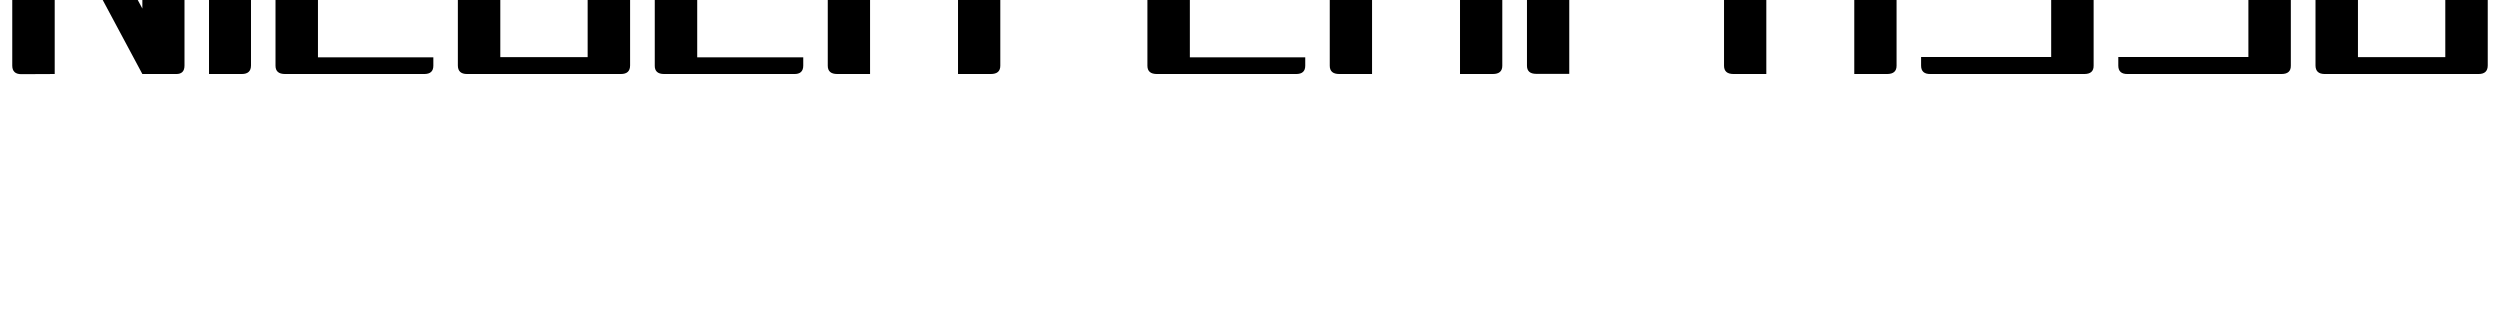
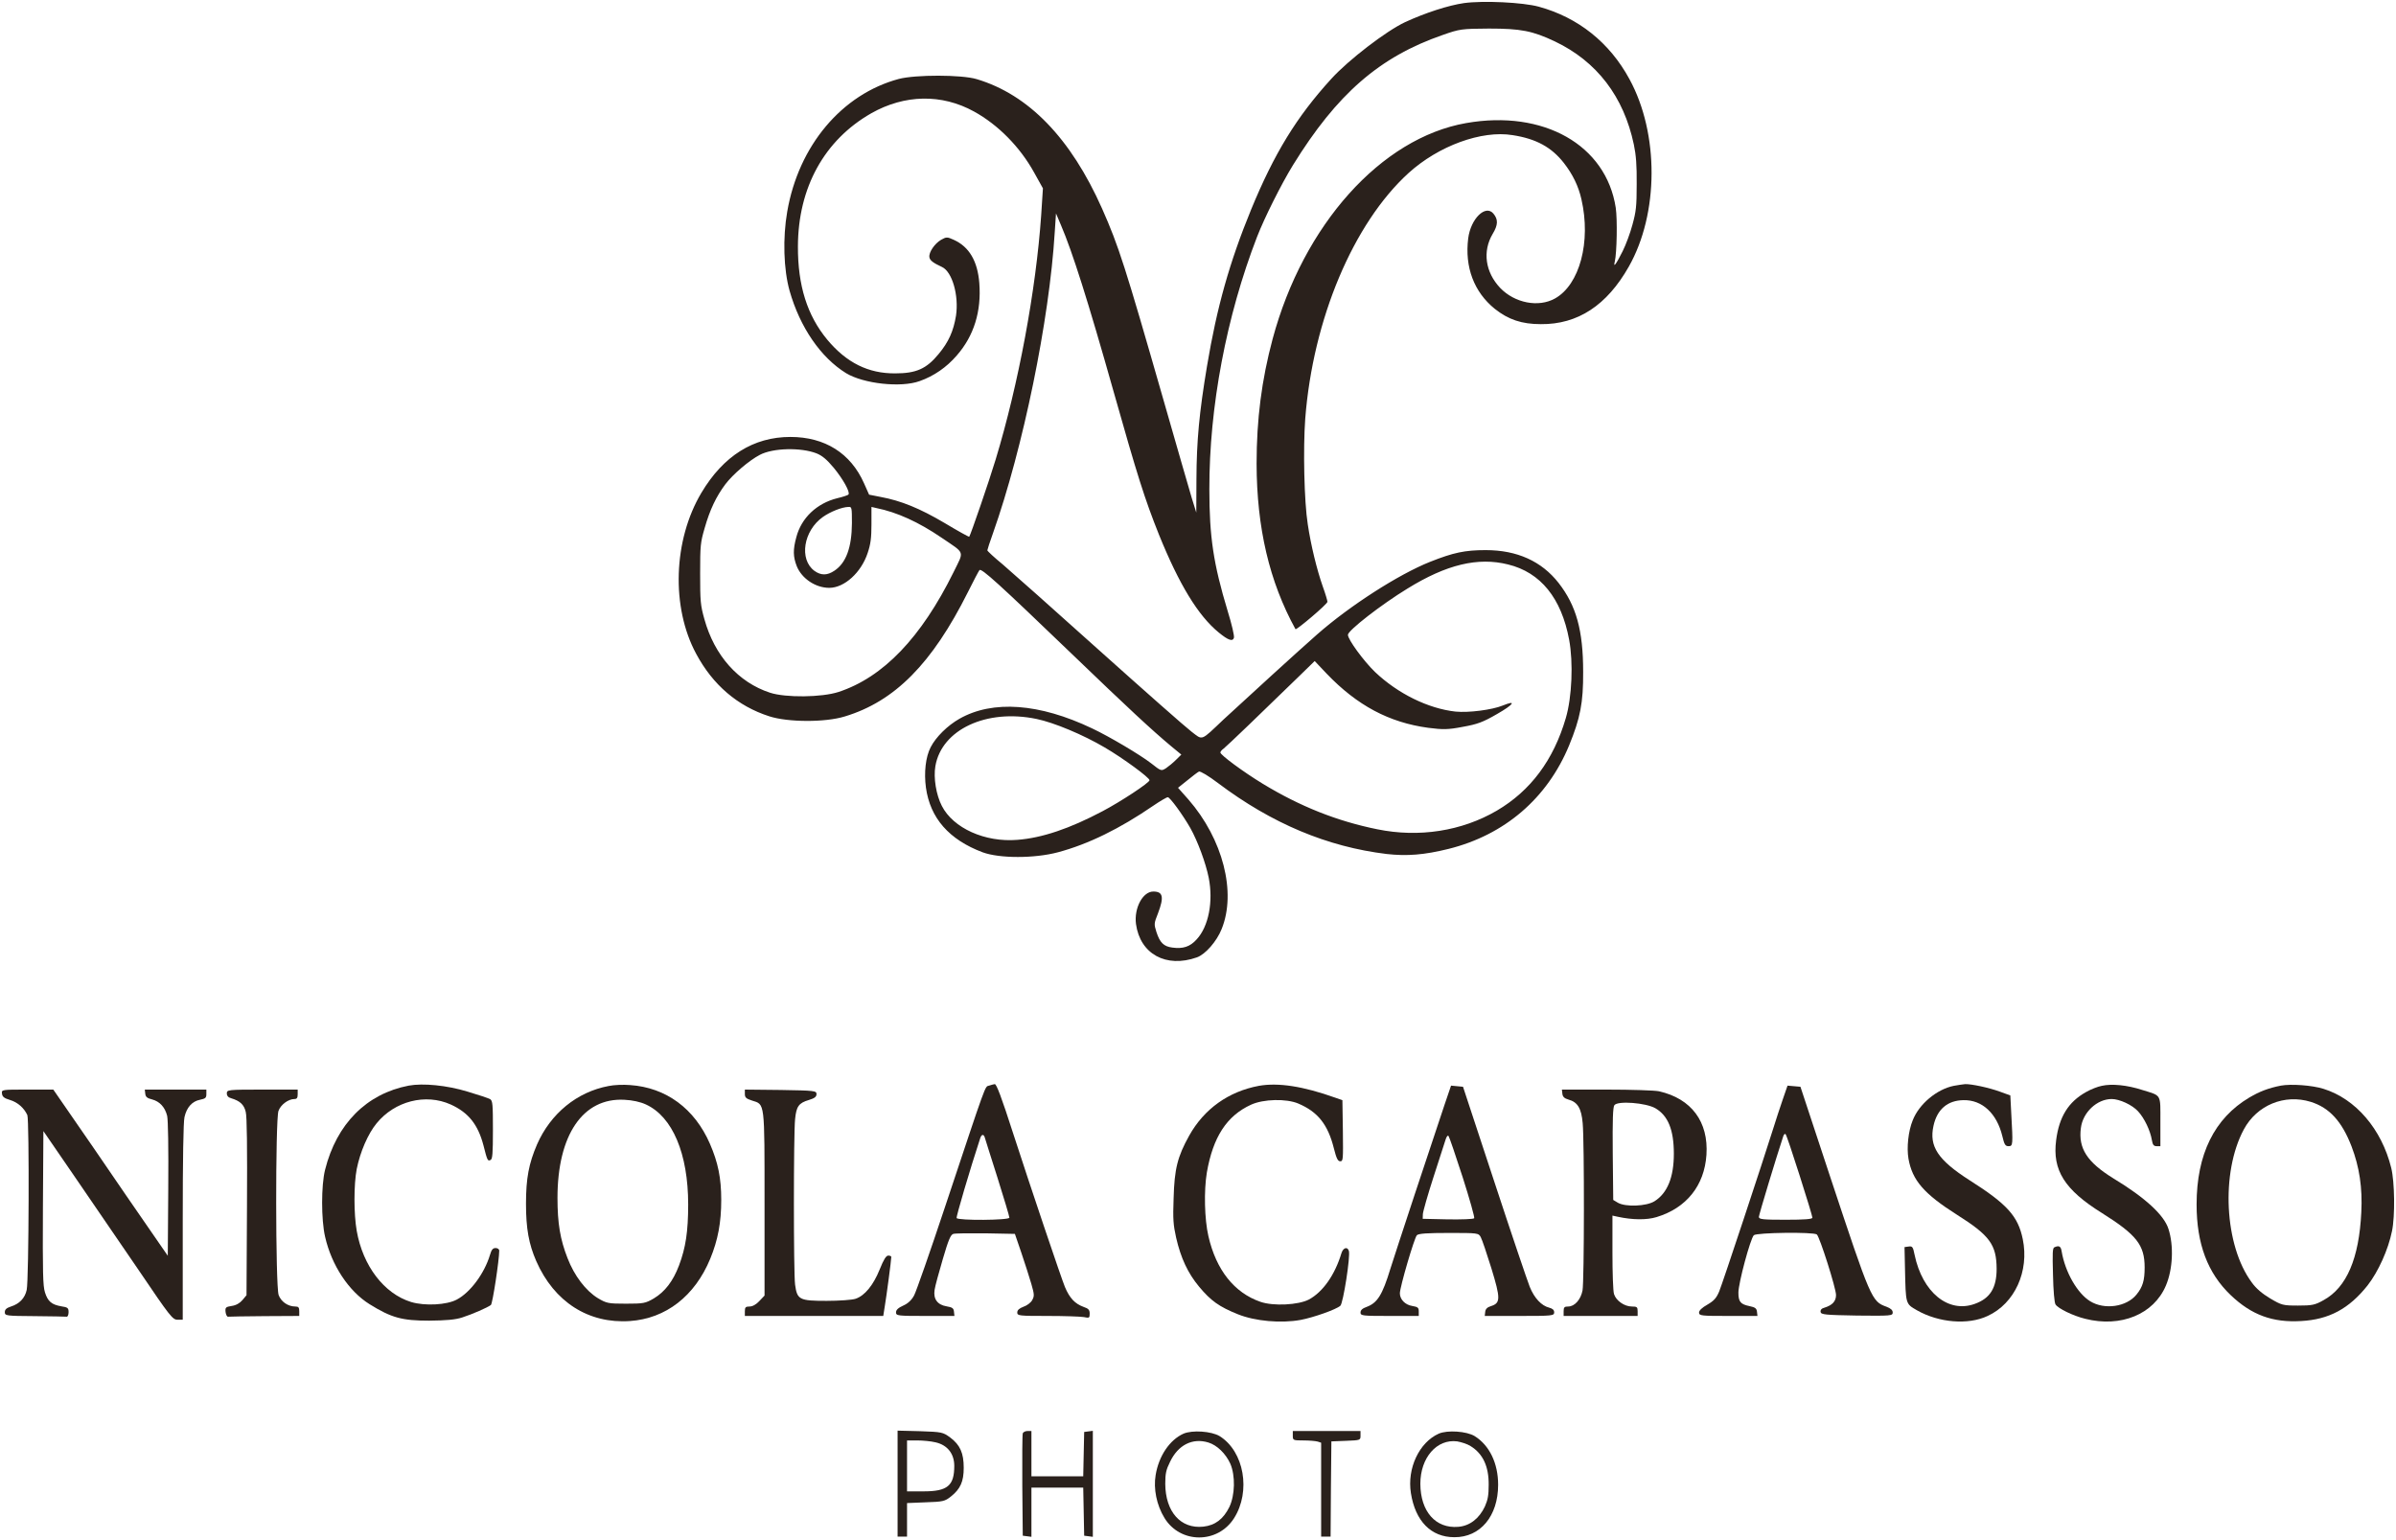
- <svg xmlns="http://www.w3.org/2000/svg" viewBox="0 0 16315 2048" fill="currentColor" aria-label="Nicola Capasso">
-   <g transform="scale(1,-1) translate(0, -483)">
-     <g transform="translate(0, 0)">
-       <path d="M1149 1498H929V427Q832 605 357 1498H139Q82 1498 80 1443V55Q80 -1 139 -1L357 0Q357 119 357 1068L929 0H1149Q1204 -1 1204 55V1443Q1204 1499 1149 1498Z" fill="currentColor" />
-     </g>
-     <g transform="translate(1284, 0)">
-       <path d="M80 1498V0H294Q354 0 354 56V1444Q354 1498 294 1498Z" fill="currentColor" />
-     </g>
-     <g transform="translate(1718, 0)">
-       <path d="M142 1498Q80 1498 80 1439V54Q80 0 142 0H1051Q1110 0 1110 54V109H357V1384H1110V1439Q1110 1498 1051 1498Z" fill="currentColor" />
-     </g>
-     <g transform="translate(2908, 0)">
-       <path d="M140 1498Q80 1498 80 1442V56Q80 0 140 0H1144Q1204 0 1204 56V1442Q1204 1498 1144 1498ZM357 1387H927V110H357Z" fill="currentColor" />
-     </g>
-     <g transform="translate(4192, 0)">
-       <path d="M142 1498Q81 1499 81 1443V55Q80 0 142 0H989Q1050 -2 1050 55V109H358V1498Z" fill="currentColor" />
-     </g>
-     <g transform="translate(5322, 0)">
-       <path d="M142 1498Q80 1498 80 1439V54Q80 0 142 0H356V726H930V0H1144Q1206 0 1206 54V1439Q1206 1498 1144 1498ZM356 1384H930V834H356Z" fill="currentColor" />
-     </g>
-     <g transform="translate(7408, 0)">
-       <path d="M142 1498Q80 1498 80 1439V54Q80 0 142 0H1051Q1110 0 1110 54V109H357V1384H1110V1439Q1110 1498 1051 1498Z" fill="currentColor" />
-     </g>
-     <g transform="translate(8598, 0)">
-       <path d="M142 1498Q80 1498 80 1439V54Q80 0 142 0H356V726H930V0H1144Q1206 0 1206 54V1439Q1206 1498 1144 1498ZM356 1384H930V834H356Z" fill="currentColor" />
-     </g>
-     <g transform="translate(9884, 0)">
-       <path d="M142 1498Q81 1498 81 1442V56Q80 1 142 1H357V488H1145Q1207 488 1206 544V1442Q1207 1498 1145 1498ZM357 1387H929V599H357Z" fill="currentColor" />
-     </g>
-     <g transform="translate(11171, 0)">
-       <path d="M142 1498Q80 1498 80 1439V54Q80 0 142 0H356V726H930V0H1144Q1206 0 1206 54V1439Q1206 1498 1144 1498ZM356 1384H930V834H356Z" fill="currentColor" />
-     </g>
-     <g transform="translate(12457, 0)">
-       <path d="M156 1498Q96 1498 96 1441V782Q96 727 156 727H929V111H80V55Q80 -1 141 0H1145Q1207 0 1206 55V782Q1207 837 1145 837H373V1387H1149V1441Q1149 1498 1083 1498Z" fill="currentColor" />
-     </g>
-     <g transform="translate(13744, 0)">
-       <path d="M156 1498Q96 1498 96 1441V782Q96 727 156 727H929V111H80V55Q80 -1 141 0H1145Q1207 0 1206 55V782Q1207 837 1145 837H373V1387H1149V1441Q1149 1498 1083 1498Z" fill="currentColor" />
-     </g>
-     <g transform="translate(15031, 0)">
-       <path d="M140 1498Q80 1498 80 1442V56Q80 0 140 0H1144Q1204 0 1204 56V1442Q1204 1498 1144 1498ZM357 1387H927V110H357Z" fill="currentColor" />
-     </g>
-   </g>
+ <svg xmlns="http://www.w3.org/2000/svg" viewBox="0 0 1270 816" fill="none">
+   <path fill="#2A211C" stroke="none" fill-opacity="1" stroke-width="1" stroke-opacity="1" id="tSvg8e7f436f8a" title="Path 1" d="M775.972 1.643C767.709 2.843 755.608 6.743 744.758 11.742C734.743 16.442 714.796 31.741 705.699 41.74C687.254 61.938 675.403 81.336 663.135 111.134C651.701 139.031 645.024 162.73 639.766 194.127C635.677 218.625 634.258 233.624 634.174 253.922C634.146 259.855 634.119 265.788 634.091 271.72C633.284 269.12 632.477 266.521 631.67 263.921C630.418 259.721 623.658 236.323 616.731 212.125C596.284 140.831 593.029 130.632 584.182 110.634C567.573 73.237 545.206 50.139 517.665 41.94C509.653 39.54 485.282 39.54 476.436 41.84C446.223 49.939 423.272 77.237 417.263 112.234C414.842 126.132 415.343 142.831 418.515 154.13C424.023 173.529 435.04 189.527 448.477 197.827C457.741 203.426 477.521 205.626 487.452 202.026C495.047 199.326 501.724 194.727 507.149 188.427C516.246 178.028 520.252 165.029 519.083 150.03C518.165 138.431 513.742 130.832 505.563 127.132C502.058 125.533 501.64 125.533 498.803 127.132C495.381 129.132 492.209 133.832 492.627 136.332C492.877 138.031 494.546 139.331 499.304 141.531C504.728 144.031 508.317 156.63 506.731 167.329C505.396 175.528 502.809 181.328 497.467 187.727C491.041 195.527 485.616 197.927 474.516 197.927C460.245 198.026 448.727 192.327 438.462 180.028C427.862 167.229 422.855 151.33 422.938 130.632C423.022 99.435 436.959 74.237 461.83 60.038C479.524 50.039 499.137 49.639 516.329 59.138C529.015 66.138 540.616 77.837 548.127 91.436C549.685 94.235 551.243 97.035 552.801 99.835C552.495 104.568 552.189 109.301 551.883 114.034C549.129 153.83 539.865 203.626 527.763 243.523C524.425 254.622 514.493 283.519 513.742 284.519C513.575 284.719 507.649 281.42 500.639 277.22C487.619 269.521 477.604 265.421 466.754 263.421C464.724 263.021 462.693 262.621 460.662 262.221C459.772 260.221 458.881 258.221 457.991 256.222C450.897 240.223 437.21 231.624 418.932 231.624C399.402 231.624 383.462 241.623 371.777 261.221C356.838 286.319 355.67 321.916 369.023 346.614C377.87 363.113 390.973 374.312 407.748 379.711C417.597 382.911 437.293 383.011 447.726 379.811C474.266 371.812 494.046 351.814 513.074 313.817C515.995 307.917 518.75 302.718 519.167 302.218C520.168 301.018 529.516 309.517 567.573 346.114C598.537 375.912 610.639 387.111 620.821 395.61C622.601 397.077 624.382 398.543 626.162 400.01C625.216 400.943 624.27 401.876 623.324 402.809C621.822 404.309 619.402 406.309 618.067 407.209C615.479 408.809 615.479 408.809 610.138 404.609C604.296 400.11 588.188 390.51 578.841 386.111C550.965 372.812 526.178 371.012 508.568 381.011C502.225 384.611 496.049 390.71 493.295 396.11C490.624 401.209 489.706 409.609 490.791 417.508C493.044 433.707 503.059 445.106 520.836 451.805C529.85 455.105 548.294 455.105 560.73 451.805C576.837 447.506 593.529 439.306 611.306 427.107C614.979 424.608 618.4 422.608 618.985 422.608C620.153 422.608 626.913 431.907 630.919 438.906C634.842 445.906 639.098 457.405 640.684 465.304C643.188 478.003 640.601 491.202 634.258 498.001C630.752 501.901 626.997 503.101 621.321 502.301C616.815 501.701 614.812 499.701 612.976 494.102C611.64 489.802 611.64 489.602 613.81 484.103C617.065 475.503 616.481 472.603 611.306 472.603C605.715 472.603 601.041 481.403 602.126 489.802C604.296 505.701 618.067 513.3 634.425 507.5C638.931 505.901 644.941 499.001 647.528 492.502C655.456 473.003 648.195 444.806 629.918 423.808C628.082 421.741 626.245 419.675 624.409 417.608C626.079 416.275 627.748 414.942 629.417 413.608C632.088 411.409 634.842 409.309 635.51 409.009C636.261 408.709 640.601 411.309 645.608 415.108C674.151 436.606 703.612 448.905 734.993 452.705C745.76 453.905 754.857 453.205 767.793 450.005C797.505 442.606 820.122 423.208 831.723 395.11C837.649 380.611 839.234 372.612 839.151 356.113C839.151 334.115 835.479 321.016 826.131 309.017C817.117 297.518 804.181 291.619 787.489 291.619C776.473 291.619 770.38 292.918 758.028 297.818C741.42 304.418 715.38 321.116 698.021 336.415C689.007 344.314 659.88 370.912 648.529 381.411C636.177 393.11 637.679 392.51 631.504 387.811C628.582 385.611 606.716 366.312 582.847 344.914C559.061 323.516 535.942 303.018 531.519 299.218C527.012 295.518 523.34 292.119 523.34 291.719C523.34 291.419 524.675 287.219 526.345 282.619C542.285 237.523 556.223 169.729 559.061 123.133C559.283 119.8 559.506 116.467 559.728 113.134C560.619 115.234 561.509 117.333 562.399 119.433C568.408 133.432 576.671 159.43 590.274 207.626C602.793 251.922 606.716 264.421 614.311 283.419C624.994 309.817 635.092 326.416 646.025 335.315C651.033 339.415 653.37 340.215 654.038 338.115C654.371 337.215 652.869 330.815 650.699 323.816C643.188 298.918 641.018 284.619 641.018 259.421C640.934 215.725 650.032 167.629 666.306 125.533C670.229 115.433 679.075 97.735 685.335 87.536C708.62 49.839 731.154 30.141 764.705 18.542C773.802 15.342 774.72 15.242 789.159 15.142C806.101 15.142 812.277 16.342 824.128 21.941C846.412 32.54 860.683 51.239 866.025 76.637C867.193 82.236 867.611 87.536 867.527 97.635C867.527 109.434 867.193 112.134 865.274 119.133C864.105 123.533 861.768 129.832 860.099 133.132C856.51 140.331 855.008 142.231 855.926 138.631C857.011 134.032 857.345 116.233 856.427 110.134C851.336 76.837 818.119 58.038 777.14 65.238C732.072 73.137 690.843 119.133 674.569 179.628C668.726 201.426 666.056 222.225 666.056 245.822C666.139 279.82 672.816 308.317 686.67 333.515C687.087 334.215 703.612 320.216 703.612 319.016C703.612 318.416 702.528 314.717 701.109 310.817C698.021 302.018 694.849 289.119 693.18 277.92C691.26 265.821 690.676 237.723 691.845 221.924C695.934 169.229 717.3 118.433 746.594 91.735C762.452 77.337 785.319 68.937 801.761 71.637C814.196 73.537 822.375 78.037 828.885 86.336C833.643 92.435 836.647 98.635 838.233 105.634C843.407 128.132 837.315 150.93 824.212 158.23C815.448 163.129 802.846 160.63 795.168 152.63C787.239 144.231 785.737 133.232 791.162 124.033C794.083 119.233 794.166 116.333 791.579 113.234C787.406 108.234 779.561 115.933 778.225 126.332C776.306 141.631 781.313 154.83 792.33 163.729C799.508 169.429 806.602 171.829 816.7 171.829C836.313 172.029 851.753 161.829 863.354 141.331C879.295 113.234 879.462 70.837 863.688 41.94C853.172 22.541 836.48 9.242 815.615 3.543C807.186 1.243 786.237 0.243 775.972 1.643ZM432.786 240.323C435.791 241.523 438.295 243.623 441.967 248.022C446.891 254.022 450.73 260.921 449.729 262.121C449.478 262.521 446.724 263.421 443.719 264.121C432.953 266.821 424.774 274.52 422.103 284.719C420.267 291.419 420.351 295.118 422.354 300.218C425.025 306.717 432.286 311.617 439.547 311.617C447.559 311.617 456.489 303.518 459.911 293.118C461.496 288.419 461.914 285.119 461.914 277.92C461.914 274.853 461.914 271.787 461.914 268.721C462.776 268.921 463.639 269.12 464.501 269.32C475.434 271.52 486.868 276.72 499.053 285.019C511.822 293.719 511.071 291.719 505.48 303.218C488.287 338.015 468.173 359.013 444.471 366.812C435.541 369.712 416.428 369.912 408.166 367.212C391.307 361.713 378.705 347.514 373.363 328.216C371.277 320.816 371.11 318.716 371.11 304.118C371.11 289.119 371.277 287.619 373.447 280.12C376.284 270.12 379.623 263.221 384.463 256.722C388.469 251.422 397.149 244.023 402.741 241.123C409.752 237.423 424.524 237.123 432.786 240.323ZM451.565 277.32C451.481 290.219 448.477 298.418 442.301 302.518C438.462 305.118 435.207 305.118 431.701 302.618C423.439 296.518 425.859 281.32 436.208 274.02C440.214 271.22 446.223 268.821 449.729 268.721C451.481 268.621 451.565 268.921 451.565 277.32ZM799.341 299.218C816.617 303.418 827.633 317.116 831.723 339.115C833.976 351.214 833.225 369.512 829.97 380.611C823.46 402.909 811.275 419.208 793.415 429.707C774.803 440.606 752.019 444.106 730.069 439.606C708.703 435.307 688.924 427.407 669.227 415.408C659.045 409.209 646.86 400.209 646.86 398.91C646.86 398.41 647.611 397.51 648.613 396.81C650.198 395.61 668.643 377.911 688.339 358.713C691.177 355.947 694.015 353.18 696.852 350.414C698.967 352.647 701.081 354.88 703.195 357.113C719.386 374.012 736.329 383.011 757.027 385.811C764.872 386.811 767.459 386.811 775.304 385.311C783.066 383.911 785.904 382.911 793.498 378.511C802.429 373.412 804.098 370.912 796.503 374.012C790.828 376.312 778.392 377.911 771.465 377.212C757.027 375.612 740.919 367.712 728.817 356.213C722.808 350.414 714.462 339.015 714.462 336.515C714.462 334.215 732.239 320.416 746.01 312.017C766.708 299.218 783.4 295.218 799.341 299.218ZM549.379 381.111C558.643 383.011 574.167 389.51 585.517 396.21C595.282 401.909 609.303 412.209 609.303 413.608C609.303 414.908 593.947 425.007 584.432 430.007C567.073 439.206 552.384 444.206 539.197 445.206C522.088 446.606 505.229 439.006 499.22 427.207C496.216 421.408 494.713 412.308 495.798 406.109C499.137 386.711 522.923 375.612 549.379 381.111Z" style="" />
+   <path fill="#2A211C" stroke="none" fill-opacity="1" stroke-width="1" stroke-opacity="1" id="tSvg7eb68c30c7" title="Path 2" d="M216.626 575.495C194.259 579.794 178.402 595.793 172.309 620.091C170.223 628.29 170.223 646.589 172.309 655.588C175.731 670.687 184.828 684.486 195.928 691.385C207.529 698.585 213.121 700.084 227.476 700.084C236.406 699.984 241.414 699.584 245.002 698.385C250.344 696.685 258.523 693.085 260.192 691.785C261.11 691.085 264.615 667.887 264.615 662.987C264.615 662.188 263.781 661.588 262.696 661.588C261.194 661.588 260.526 662.487 259.691 665.287C256.77 674.986 249.342 685.086 242.165 688.885C236.823 691.785 225.139 692.385 217.878 690.185C203.607 685.786 192.339 671.087 189.084 652.488C187.499 643.489 187.499 627.89 189.084 619.691C190.921 610.592 195.01 601.093 199.6 595.493C209.198 583.694 225.556 579.495 238.91 585.494C248.341 589.794 253.348 596.093 256.269 607.192C258.272 615.192 258.523 615.691 260.025 614.891C261.027 614.491 261.277 611.592 261.277 598.993C261.277 585.394 261.11 583.594 259.858 582.694C259.024 582.194 253.682 580.394 247.923 578.694C236.823 575.295 224.221 574.095 216.626 575.495Z" style="" />
+   <path fill="#2A211C" stroke="none" fill-opacity="1" stroke-width="1" stroke-opacity="1" id="tSvg184d25b15b0" title="Path 3" d="M322.62 575.695C305.844 578.794 291.823 590.294 284.646 606.692C280.306 616.791 278.803 624.591 278.803 638.09C278.803 651.288 280.306 659.488 284.228 668.487C293.743 690.185 311.937 701.784 333.887 700.284C352.916 698.984 368.272 687.085 376.451 667.287C380.541 657.388 382.293 648.089 382.293 636.09C382.293 624.491 380.624 616.291 376.284 606.292C368.189 587.694 353.082 576.495 333.97 575.195C330.465 574.895 325.374 575.095 322.62 575.695ZM342.4 585.494C356.504 591.993 364.767 611.592 364.767 638.49C364.767 652.888 363.432 661.488 359.926 670.787C356.755 679.186 352.415 684.786 346.573 688.285C342.149 690.885 341.064 691.085 331.8 691.085C322.369 691.085 321.535 690.885 316.945 688.185C310.435 684.186 304.426 676.286 300.837 666.987C296.914 656.988 295.495 648.489 295.495 634.99C295.495 601.593 309.016 581.794 330.966 582.994C335.222 583.194 339.395 584.094 342.4 585.494Z" style="" />
+   <path fill="#2A211C" stroke="none" fill-opacity="1" stroke-width="1" stroke-opacity="1" id="tSvg11d3f9e782d" title="Path 4" d="M524.258 575.495C521.921 576.195 523.34 572.495 500.806 640.089C492.961 663.687 485.616 684.686 484.531 686.686C483.196 689.185 481.276 690.985 478.772 692.085C476.102 693.285 474.933 694.385 474.933 695.685C474.933 697.485 475.851 697.585 490.457 697.585C495.603 697.585 500.75 697.585 505.897 697.585C505.813 696.818 505.73 696.051 505.647 695.285C505.48 693.485 504.728 692.985 501.724 692.485C496.883 691.685 494.63 688.585 495.381 683.786C495.631 681.886 497.634 674.587 499.721 667.487C502.725 657.188 503.894 654.488 505.313 654.088C506.231 653.788 513.992 653.688 522.505 653.788C527.652 653.888 532.799 653.988 537.945 654.088C539.086 657.421 540.227 660.754 541.367 664.087C543.203 669.587 545.624 676.986 546.625 680.486C548.294 686.285 548.294 686.986 547.126 689.185C546.458 690.485 544.372 692.085 542.536 692.685C540.199 693.585 539.197 694.485 539.197 695.785C539.197 697.485 540.199 697.585 555.305 697.585C564.068 697.585 572.748 697.885 574.501 698.184C577.338 698.784 577.589 698.684 577.589 696.385C577.589 694.385 577.004 693.685 574.334 692.785C569.743 691.085 566.989 688.185 564.486 682.286C562.566 677.686 546.375 629.69 537.111 601.093C530.768 581.394 528.181 574.595 527.263 574.695C526.678 574.795 525.343 575.095 524.258 575.495ZM521.921 602.793C522.088 603.492 525.176 613.092 528.681 624.191C532.187 635.29 535.024 644.789 535.024 645.489C535.024 646.889 507.817 647.089 507.065 645.689C506.731 644.989 514.076 620.091 519.584 603.293C520.252 601.293 521.337 601.093 521.921 602.793Z" style="" />
+   <path fill="#2A211C" stroke="none" fill-opacity="1" stroke-width="1" stroke-opacity="1" id="tSvgbd5f5b2303" title="Path 5" d="M667.308 575.595C651.2 578.595 638.264 587.794 630.335 601.993C624.159 613.092 622.49 619.591 622.073 635.19C621.655 646.389 621.906 649.289 623.408 656.088C625.912 666.987 629.667 674.986 635.593 682.086C641.852 689.585 646.192 692.685 656.124 696.685C665.305 700.384 678.992 701.584 689.424 699.684C696.268 698.385 708.203 694.185 710.456 692.185C711.958 690.885 715.881 665.787 714.963 663.087C714.212 660.688 711.958 661.388 711.04 664.287C707.535 675.886 701.192 684.886 693.764 688.885C688.256 691.785 674.902 692.485 668.059 690.085C654.205 685.286 644.607 673.187 640.517 655.288C638.431 646.289 638.097 631.19 639.683 621.591C642.937 602.793 650.198 591.494 663.135 585.594C669.644 582.594 681.83 582.294 688.173 584.994C698.521 589.394 703.863 596.093 707.034 608.792C708.37 614.092 709.121 615.591 710.373 615.591C711.958 615.591 711.958 614.792 711.792 599.393C711.708 593.993 711.625 588.594 711.541 583.194C710.289 582.761 709.037 582.328 707.785 581.894C690.676 575.795 677.573 573.795 667.308 575.595Z" style="" />
+   <path fill="#2A211C" stroke="none" fill-opacity="1" stroke-width="1" stroke-opacity="1" id="tSvgaee45edc63" title="Path 6" d="M1035.614 575.595C1026.601 577.395 1017.17 585.294 1013.832 593.893C1011.495 599.593 1010.577 608.292 1011.578 614.192C1013.581 625.691 1019.841 632.89 1037.367 643.989C1054.643 654.888 1058.232 659.788 1058.315 672.587C1058.315 682.686 1054.894 688.285 1046.715 691.185C1032.693 696.285 1019.006 685.086 1014.833 665.187C1013.999 660.988 1013.665 660.488 1011.662 660.788C1010.938 660.888 1010.215 660.988 1009.492 661.088C1009.575 664.921 1009.659 668.754 1009.742 672.587C1010.159 691.485 1009.992 691.085 1016.085 694.585C1027.686 701.184 1043.209 702.484 1053.558 697.585C1067.913 690.985 1075.675 673.887 1072.17 656.888C1069.666 644.689 1063.907 638.289 1043.877 625.591C1027.185 614.891 1022.428 607.692 1024.848 596.793C1026.768 587.994 1032.36 583.294 1040.789 583.194C1050.637 582.994 1058.399 590.194 1061.32 602.193C1062.405 606.792 1062.906 607.592 1064.658 607.592C1066.995 607.592 1066.995 606.892 1066.077 590.394C1065.91 587.16 1065.743 583.927 1065.576 580.694C1063.74 580.028 1061.904 579.361 1060.068 578.694C1054.059 576.495 1044.879 574.595 1041.624 574.695C1040.455 574.795 1037.784 575.195 1035.614 575.595Z" style="" />
+   <path fill="#2A211C" stroke="none" fill-opacity="1" stroke-width="1" stroke-opacity="1" id="tSvgd3b8074d31" title="Path 7" d="M1114.066 575.595C1111.897 575.995 1108.141 577.495 1105.72 578.894C1096.373 584.094 1091.449 591.993 1089.863 604.392C1087.777 620.291 1094.287 630.69 1114.233 643.089C1132.511 654.588 1136.767 659.988 1136.767 671.887C1136.767 678.786 1135.766 682.186 1132.428 686.285C1127.17 692.785 1115.485 694.485 1107.89 689.785C1101.047 685.586 1094.62 674.287 1092.784 663.387C1092.367 660.588 1091.366 660.088 1088.945 661.188C1087.944 661.588 1087.86 664.087 1088.194 675.886C1088.361 684.186 1088.945 690.685 1089.529 691.485C1090.948 693.685 1098.793 697.485 1105.22 699.084C1124.165 703.884 1141.608 696.685 1148.034 681.486C1151.707 672.887 1152.291 660.288 1149.37 651.388C1147.033 644.089 1137.101 634.89 1120.243 624.691C1106.305 616.091 1101.547 608.792 1102.966 597.993C1103.968 589.694 1111.479 582.594 1119.324 582.594C1123.414 582.594 1130.174 585.694 1133.262 589.094C1136.601 592.693 1139.772 599.293 1140.607 604.392C1141.024 606.892 1141.608 607.592 1143.11 607.592C1143.778 607.592 1144.446 607.592 1145.113 607.592C1145.113 603.259 1145.113 598.926 1145.113 594.593C1145.113 579.694 1145.864 580.994 1135.516 577.795C1127.503 575.195 1119.408 574.395 1114.066 575.595Z" style="" />
+   <path fill="#2A211C" stroke="none" fill-opacity="1" stroke-width="1" stroke-opacity="1" id="tSvg72865c901f" title="Path 8" d="M1208.96 575.495C1202.367 576.795 1197.693 578.595 1192.268 581.794C1173.74 592.793 1164.309 611.892 1164.309 638.49C1164.309 659.388 1170.151 674.886 1182.42 686.586C1193.437 697.085 1204.62 701.184 1219.726 700.284C1234.499 699.484 1245.098 693.785 1254.946 681.386C1260.621 674.087 1265.879 662.487 1267.882 652.588C1269.552 644.589 1269.301 626.49 1267.465 619.091C1262.374 598.493 1248.603 582.494 1231.578 577.195C1225.568 575.295 1214.385 574.495 1208.96 575.495ZM1224.817 584.094C1234.749 587.194 1241.342 594.493 1246.433 607.692C1250.606 618.591 1252.275 629.69 1251.608 642.589C1250.439 667.087 1243.846 682.486 1231.661 689.185C1227.071 691.785 1225.568 692.085 1218.057 692.085C1210.045 692.085 1209.377 691.885 1203.285 688.285C1199.112 685.786 1195.773 682.986 1193.52 679.786C1178.998 660.188 1177.078 621.491 1189.347 598.693C1196.274 585.794 1210.963 579.794 1224.817 584.094Z" style="" />
+   <path fill="#2A211C" stroke="none" fill-opacity="1" stroke-width="1" stroke-opacity="1" id="tSvg1950e47c601" title="Path 9" d="M765.623 585.794C759.364 604.292 739.584 664.187 736.996 672.487C732.74 686.486 730.069 690.685 724.394 692.785C722.14 693.585 721.139 694.485 721.139 695.785C721.139 697.485 722.14 697.585 736.579 697.585C741.726 697.585 746.872 697.585 752.019 697.585C752.019 696.785 752.019 695.985 752.019 695.185C752.019 693.185 751.518 692.785 748.514 692.285C744.758 691.685 742.004 688.785 742.004 685.586C742.004 682.286 749.682 656.088 751.018 654.788C751.936 653.888 756.693 653.588 768.043 653.588C783.316 653.588 783.734 653.588 784.902 655.888C785.57 657.088 788.074 664.487 790.494 672.287C795.418 688.385 795.418 690.785 790.244 692.385C788.324 692.985 787.406 693.885 787.239 695.385C787.155 696.118 787.072 696.851 786.989 697.585C793.109 697.585 799.229 697.585 805.35 697.585C822.793 697.585 823.794 697.485 823.794 695.685C823.794 694.385 822.96 693.685 821.124 693.185C817.117 692.185 813.278 688.185 810.858 682.186C809.69 679.286 801.177 654.188 792.08 626.49C786.543 609.692 781.007 592.893 775.471 576.095C774.414 575.995 773.357 575.895 772.3 575.795C771.242 575.695 770.185 575.595 769.128 575.495C767.96 578.928 766.791 582.361 765.623 585.794ZM775.304 624.091C778.976 635.59 781.731 645.389 781.397 645.789C780.98 646.289 774.72 646.489 767.376 646.389C762.952 646.289 758.529 646.189 754.106 646.089C754.133 645.256 754.161 644.422 754.189 643.589C754.272 642.189 756.776 633.39 759.781 624.091C762.785 614.692 765.706 605.792 766.207 604.192C766.708 602.492 767.376 601.693 767.793 602.193C768.21 602.692 771.549 612.492 775.304 624.091Z" style="" />
+   <path fill="#2A211C" stroke="none" fill-opacity="1" stroke-width="1" stroke-opacity="1" id="tSvgff03cd7417" title="Path 10" d="M944.894 582.994C943.475 587.094 941.222 593.993 939.886 598.293C934.629 615.091 913.013 680.386 911.26 684.586C909.758 688.185 908.422 689.585 905 691.585C902.163 693.185 900.577 694.685 900.577 695.785C900.577 697.485 901.829 697.585 916.101 697.585C921.247 697.585 926.394 697.585 931.54 697.585C931.457 696.851 931.374 696.118 931.29 695.385C931.123 693.585 930.289 692.985 927.367 692.385C922.527 691.385 921.442 690.085 921.442 685.186C921.442 680.186 927.785 656.588 929.621 654.788C931.123 653.388 961.169 652.988 963.005 654.388C964.507 655.588 973.187 682.886 973.187 686.486C973.187 689.785 971.267 691.885 967.094 693.185C965.509 693.585 964.841 694.385 965.008 695.485C965.258 696.885 967.511 697.085 984.287 697.385C1002.314 697.585 1003.232 697.485 1003.232 695.785C1003.232 694.485 1002.231 693.585 999.894 692.685C992.049 689.885 991.631 688.785 970.015 623.591C964.785 607.759 959.555 591.927 954.325 576.095C953.184 575.995 952.044 575.895 950.903 575.795C949.763 575.695 948.622 575.595 947.481 575.495C946.619 577.995 945.756 580.494 944.894 582.994ZM953.908 623.191C957.663 634.89 960.668 644.889 960.668 645.489C960.668 646.289 956.328 646.589 946.48 646.589C934.545 646.589 932.292 646.389 932.292 645.089C932.292 643.989 941.639 613.092 945.228 602.293C945.562 601.293 946.146 600.793 946.48 601.293C946.897 601.693 950.235 611.592 953.908 623.191Z" style="" />
+   <path fill="#2A211C" stroke="none" fill-opacity="1" stroke-width="1" stroke-opacity="1" id="tSvg13f34f851ef" title="Path 11" d="M1.05 579.694C1.217 581.394 2.219 582.194 5.307 583.094C9.313 584.294 12.735 587.294 14.487 591.093C15.572 593.593 15.322 678.386 14.153 683.786C13.235 688.085 10.314 691.185 5.807 692.585C3.387 693.385 2.553 694.185 2.553 695.585C2.553 697.485 3.22 697.585 18.41 697.685C27.173 697.784 34.768 697.885 35.352 697.985C35.853 698.085 36.354 696.985 36.354 695.585C36.354 693.385 35.936 692.985 32.514 692.485C27.34 691.585 25.337 689.885 23.835 685.086C22.75 681.686 22.583 674.787 22.75 640.289C22.833 626.724 22.917 613.158 23 599.593C28.425 607.492 33.85 615.391 39.275 623.291C48.288 636.39 63.645 658.888 73.493 673.287C90.268 698.085 91.52 699.584 94.108 699.584C95.026 699.584 95.944 699.584 96.862 699.584C96.862 682.319 96.862 665.054 96.862 647.789C96.862 613.992 97.196 594.793 97.78 592.193C98.948 586.994 101.869 583.794 105.959 582.994C108.88 582.394 109.381 581.994 109.381 579.994C109.381 579.194 109.381 578.395 109.381 577.595C103.928 577.595 98.475 577.595 93.023 577.595C87.598 577.595 82.173 577.595 76.748 577.595C76.832 578.328 76.915 579.061 76.998 579.794C77.165 581.494 78.083 582.194 80.587 582.794C84.677 583.894 87.431 586.894 88.599 591.494C89.1 593.793 89.35 608.192 89.183 630.39C89.1 642.156 89.017 653.922 88.933 665.687C85.873 661.254 82.813 656.821 79.752 652.388C74.662 645.089 61.058 625.291 49.457 608.292C42.391 598.06 35.324 587.827 28.258 577.595C23.668 577.595 19.078 577.595 14.487 577.595C0.967 577.595 0.8 577.595 1.05 579.694Z" style="" />
+   <path fill="#2A211C" stroke="none" fill-opacity="1" stroke-width="1" stroke-opacity="1" id="tSvg1128847431e" title="Path 12" d="M120.23 579.595C120.23 580.894 120.982 581.794 122.567 582.194C127.158 583.594 129.327 585.494 130.246 589.394C130.913 591.893 131.08 608.092 130.913 639.789C130.83 655.388 130.746 670.987 130.663 686.586C129.94 687.452 129.216 688.319 128.493 689.185C127.158 690.785 125.071 691.985 122.818 692.285C119.646 692.785 119.312 693.085 119.563 695.485C119.73 696.885 120.314 698.085 120.898 697.985C121.399 697.885 130.162 697.784 140.261 697.685C146.381 697.651 152.501 697.618 158.622 697.585C158.622 696.751 158.622 695.918 158.622 695.085C158.622 693.085 158.204 692.585 156.535 692.585C152.613 692.585 148.94 689.985 147.689 686.486C146.019 681.686 145.936 593.693 147.605 588.894C148.774 585.594 152.863 582.594 156.035 582.594C157.37 582.594 157.787 581.994 157.787 580.094C157.787 579.261 157.787 578.428 157.787 577.595C151.528 577.595 145.268 577.595 139.009 577.595C120.815 577.595 120.23 577.695 120.23 579.595Z" style="" />
+   <path fill="#2A211C" stroke="none" fill-opacity="1" stroke-width="1" stroke-opacity="1" id="tSvgfe5eb640a3" title="Path 13" d="M394.812 579.894C394.812 581.794 395.48 582.394 398.568 583.394C405.495 585.594 405.245 583.294 405.245 638.389C405.245 654.521 405.245 670.654 405.245 686.785C404.327 687.752 403.409 688.719 402.49 689.685C400.821 691.485 398.902 692.585 397.316 692.585C395.23 692.585 394.812 692.985 394.812 695.085C394.812 695.918 394.812 696.751 394.812 697.585C407.025 697.585 419.238 697.585 431.451 697.585C443.692 697.585 455.933 697.585 468.173 697.585C468.451 695.818 468.73 694.052 469.008 692.285C469.842 687.385 472.43 667.987 472.43 666.287C472.43 665.887 471.678 665.587 470.844 665.587C469.675 665.587 468.424 667.587 466.254 672.987C462.915 681.286 458.325 686.885 453.484 688.485C451.732 689.085 444.805 689.585 438.128 689.585C423.689 689.585 422.521 688.985 421.436 680.986C420.601 674.886 420.601 601.293 421.436 593.293C422.103 586.494 423.355 584.694 428.78 583.094C431.785 582.194 432.786 581.394 432.786 579.994C432.786 578.195 431.785 578.095 413.841 577.795C407.498 577.728 401.155 577.661 394.812 577.595C394.812 578.361 394.812 579.128 394.812 579.894Z" style="" />
+   <path fill="#2A211C" stroke="none" fill-opacity="1" stroke-width="1" stroke-opacity="1" id="tSvg105f40f0af6" title="Path 14" d="M828.134 579.794C828.301 581.394 829.219 582.294 831.389 582.894C836.23 584.194 838.233 587.594 838.9 595.393C839.818 605.092 839.735 679.386 838.817 684.086C837.899 688.885 834.644 692.585 831.222 692.585C829.219 692.585 828.802 692.985 828.802 695.085C828.802 695.918 828.802 696.751 828.802 697.585C835.34 697.585 841.877 697.585 848.415 697.585C854.952 697.585 861.49 697.585 868.028 697.585C868.028 696.751 868.028 695.918 868.028 695.085C868.028 692.885 867.694 692.585 864.94 692.585C861.017 692.585 856.594 689.485 855.509 685.986C855.008 684.586 854.674 674.687 854.674 663.887C854.674 657.388 854.674 650.889 854.674 644.389C855.592 644.589 856.51 644.789 857.428 644.989C865.19 646.689 872.785 646.789 878.043 645.189C893.9 640.389 903.415 628.49 904.5 612.192C905.668 594.693 896.571 582.394 879.378 578.495C877.125 577.995 864.606 577.595 851.586 577.595C843.685 577.595 835.785 577.595 827.884 577.595C827.967 578.328 828.051 579.061 828.134 579.794ZM877.459 587.494C884.135 591.394 887.223 598.893 887.223 611.592C887.223 624.091 883.802 632.49 876.958 636.79C872.618 639.489 861.601 639.889 857.595 637.59C856.761 637.09 855.926 636.59 855.092 636.09C855.008 627.957 854.925 619.824 854.841 611.692C854.674 593.493 854.925 586.994 855.676 585.894C857.345 583.394 872.451 584.594 877.459 587.494Z" style="" />
+   <path fill="#2A211C" stroke="none" fill-opacity="1" stroke-width="1" stroke-opacity="1" id="tSvgfdc5619082" title="Path 15" d="M475.768 786.477C475.768 795.843 475.768 805.209 475.768 814.575C476.603 814.575 477.437 814.575 478.272 814.575C479.106 814.575 479.941 814.575 480.776 814.575C480.776 811.608 480.776 808.642 480.776 805.676C480.776 802.709 480.776 799.743 480.776 796.776C484.058 796.643 487.341 796.51 490.624 796.376C499.804 796.076 500.806 795.876 504.061 793.277C509.068 789.277 510.821 785.377 510.821 778.078C510.821 770.279 508.901 765.979 503.727 762.079C499.804 759.179 499.304 759.079 487.703 758.679C483.724 758.579 479.746 758.48 475.768 758.38C475.768 767.745 475.768 777.111 475.768 786.477ZM495.882 764.579C502.141 765.979 505.813 770.578 505.813 777.078C505.813 787.577 502.225 790.577 489.539 790.577C486.618 790.577 483.697 790.577 480.776 790.577C480.776 786.077 480.776 781.577 480.776 777.078C480.776 772.578 480.776 768.079 480.776 763.579C482.556 763.579 484.337 763.579 486.117 763.579C489.038 763.579 493.461 763.979 495.882 764.579Z" style="" />
+   <path fill="#2A211C" stroke="none" fill-opacity="1" stroke-width="1" stroke-opacity="1" id="tSvg2ab2949b42" title="Path 16" d="M542.118 759.879C541.868 760.579 541.784 772.978 541.868 787.577C541.951 796.41 542.035 805.242 542.118 814.075C542.897 814.175 543.676 814.275 544.455 814.375C545.206 814.475 545.957 814.575 546.709 814.675C546.709 810.342 546.709 806.009 546.709 801.676C546.709 797.309 546.709 792.943 546.709 788.577C551.299 788.577 555.889 788.577 560.479 788.577C565.042 788.577 569.604 788.577 574.167 788.577C574.25 792.81 574.334 797.043 574.417 801.276C574.501 805.542 574.584 809.808 574.668 814.075C575.447 814.175 576.226 814.275 577.004 814.375C577.755 814.475 578.507 814.575 579.258 814.675C579.258 805.309 579.258 795.943 579.258 786.577C579.258 777.211 579.258 767.845 579.258 758.48C578.507 758.579 577.755 758.679 577.004 758.779C576.226 758.879 575.447 758.979 574.668 759.079C574.584 762.979 574.501 766.879 574.417 770.778C574.334 774.711 574.25 778.644 574.167 782.577C569.604 782.577 565.042 782.577 560.479 782.577C555.889 782.577 551.299 782.577 546.709 782.577C546.709 778.578 546.709 774.578 546.709 770.578C546.709 766.579 546.709 762.579 546.709 758.579C546.013 758.579 545.318 758.579 544.622 758.579C543.454 758.579 542.285 759.179 542.118 759.879Z" style="" />
+   <path fill="#2A211C" stroke="none" fill-opacity="1" stroke-width="1" stroke-opacity="1" id="tSvge86d355e89" title="Path 17" d="M627.331 759.979C619.986 763.279 614.227 771.778 612.558 781.878C611.306 789.177 613.059 797.876 617.232 804.676C625.578 818.374 645.441 818.474 654.121 804.776C663.135 790.577 659.462 769.379 646.443 761.279C642.103 758.679 632.004 757.98 627.331 759.979ZM640.517 764.679C645.107 766.079 649.698 770.578 652.118 775.878C654.872 782.278 654.622 792.577 651.617 798.876C648.446 805.275 644.106 808.575 637.846 809.275C625.828 810.575 617.733 801.376 617.649 786.577C617.649 781.178 618.067 779.178 620.153 774.978C624.409 765.979 632.088 762.079 640.517 764.679Z" style="" />
+   <path fill="#2A211C" stroke="none" fill-opacity="1" stroke-width="1" stroke-opacity="1" id="tSvg123995e8cab" title="Path 18" d="M685.251 761.079C685.251 763.479 685.418 763.579 690.927 763.579C694.015 763.579 697.353 763.879 698.438 764.179C699.05 764.379 699.662 764.579 700.274 764.779C700.274 773.078 700.274 781.378 700.274 789.677C700.274 797.976 700.274 806.275 700.274 814.575C701.109 814.575 701.943 814.575 702.778 814.575C703.612 814.575 704.447 814.575 705.282 814.575C705.337 806.142 705.393 797.71 705.449 789.277C705.532 780.878 705.615 772.478 705.699 764.079C708.286 763.979 710.874 763.879 713.461 763.779C720.972 763.479 721.139 763.479 721.139 761.079C721.139 760.246 721.139 759.413 721.139 758.579C715.158 758.579 709.177 758.579 703.195 758.579C697.214 758.579 691.233 758.579 685.251 758.579C685.251 759.413 685.251 760.246 685.251 761.079Z" style="" />
+   <path fill="#2A211C" stroke="none" fill-opacity="1" stroke-width="1" stroke-opacity="1" id="tSvg70bb5812e" title="Path 19" d="M762.618 759.979C752.269 764.579 745.76 778.378 747.846 791.477C750.183 806.375 758.529 814.875 770.881 814.875C784.652 814.975 794.083 803.676 794.083 787.077C794.083 775.678 789.492 766.179 781.647 761.279C777.391 758.679 767.209 757.98 762.618 759.979ZM779.477 766.579C785.987 770.578 789.159 777.278 789.075 787.077C789.075 792.577 788.658 794.976 787.072 798.576C784.067 804.976 779.06 808.875 772.967 809.375C760.949 810.375 752.937 801.276 752.854 786.577C752.854 772.678 761.617 762.679 772.383 764.079C774.637 764.479 777.808 765.479 779.477 766.579Z" style="" />
</svg>
